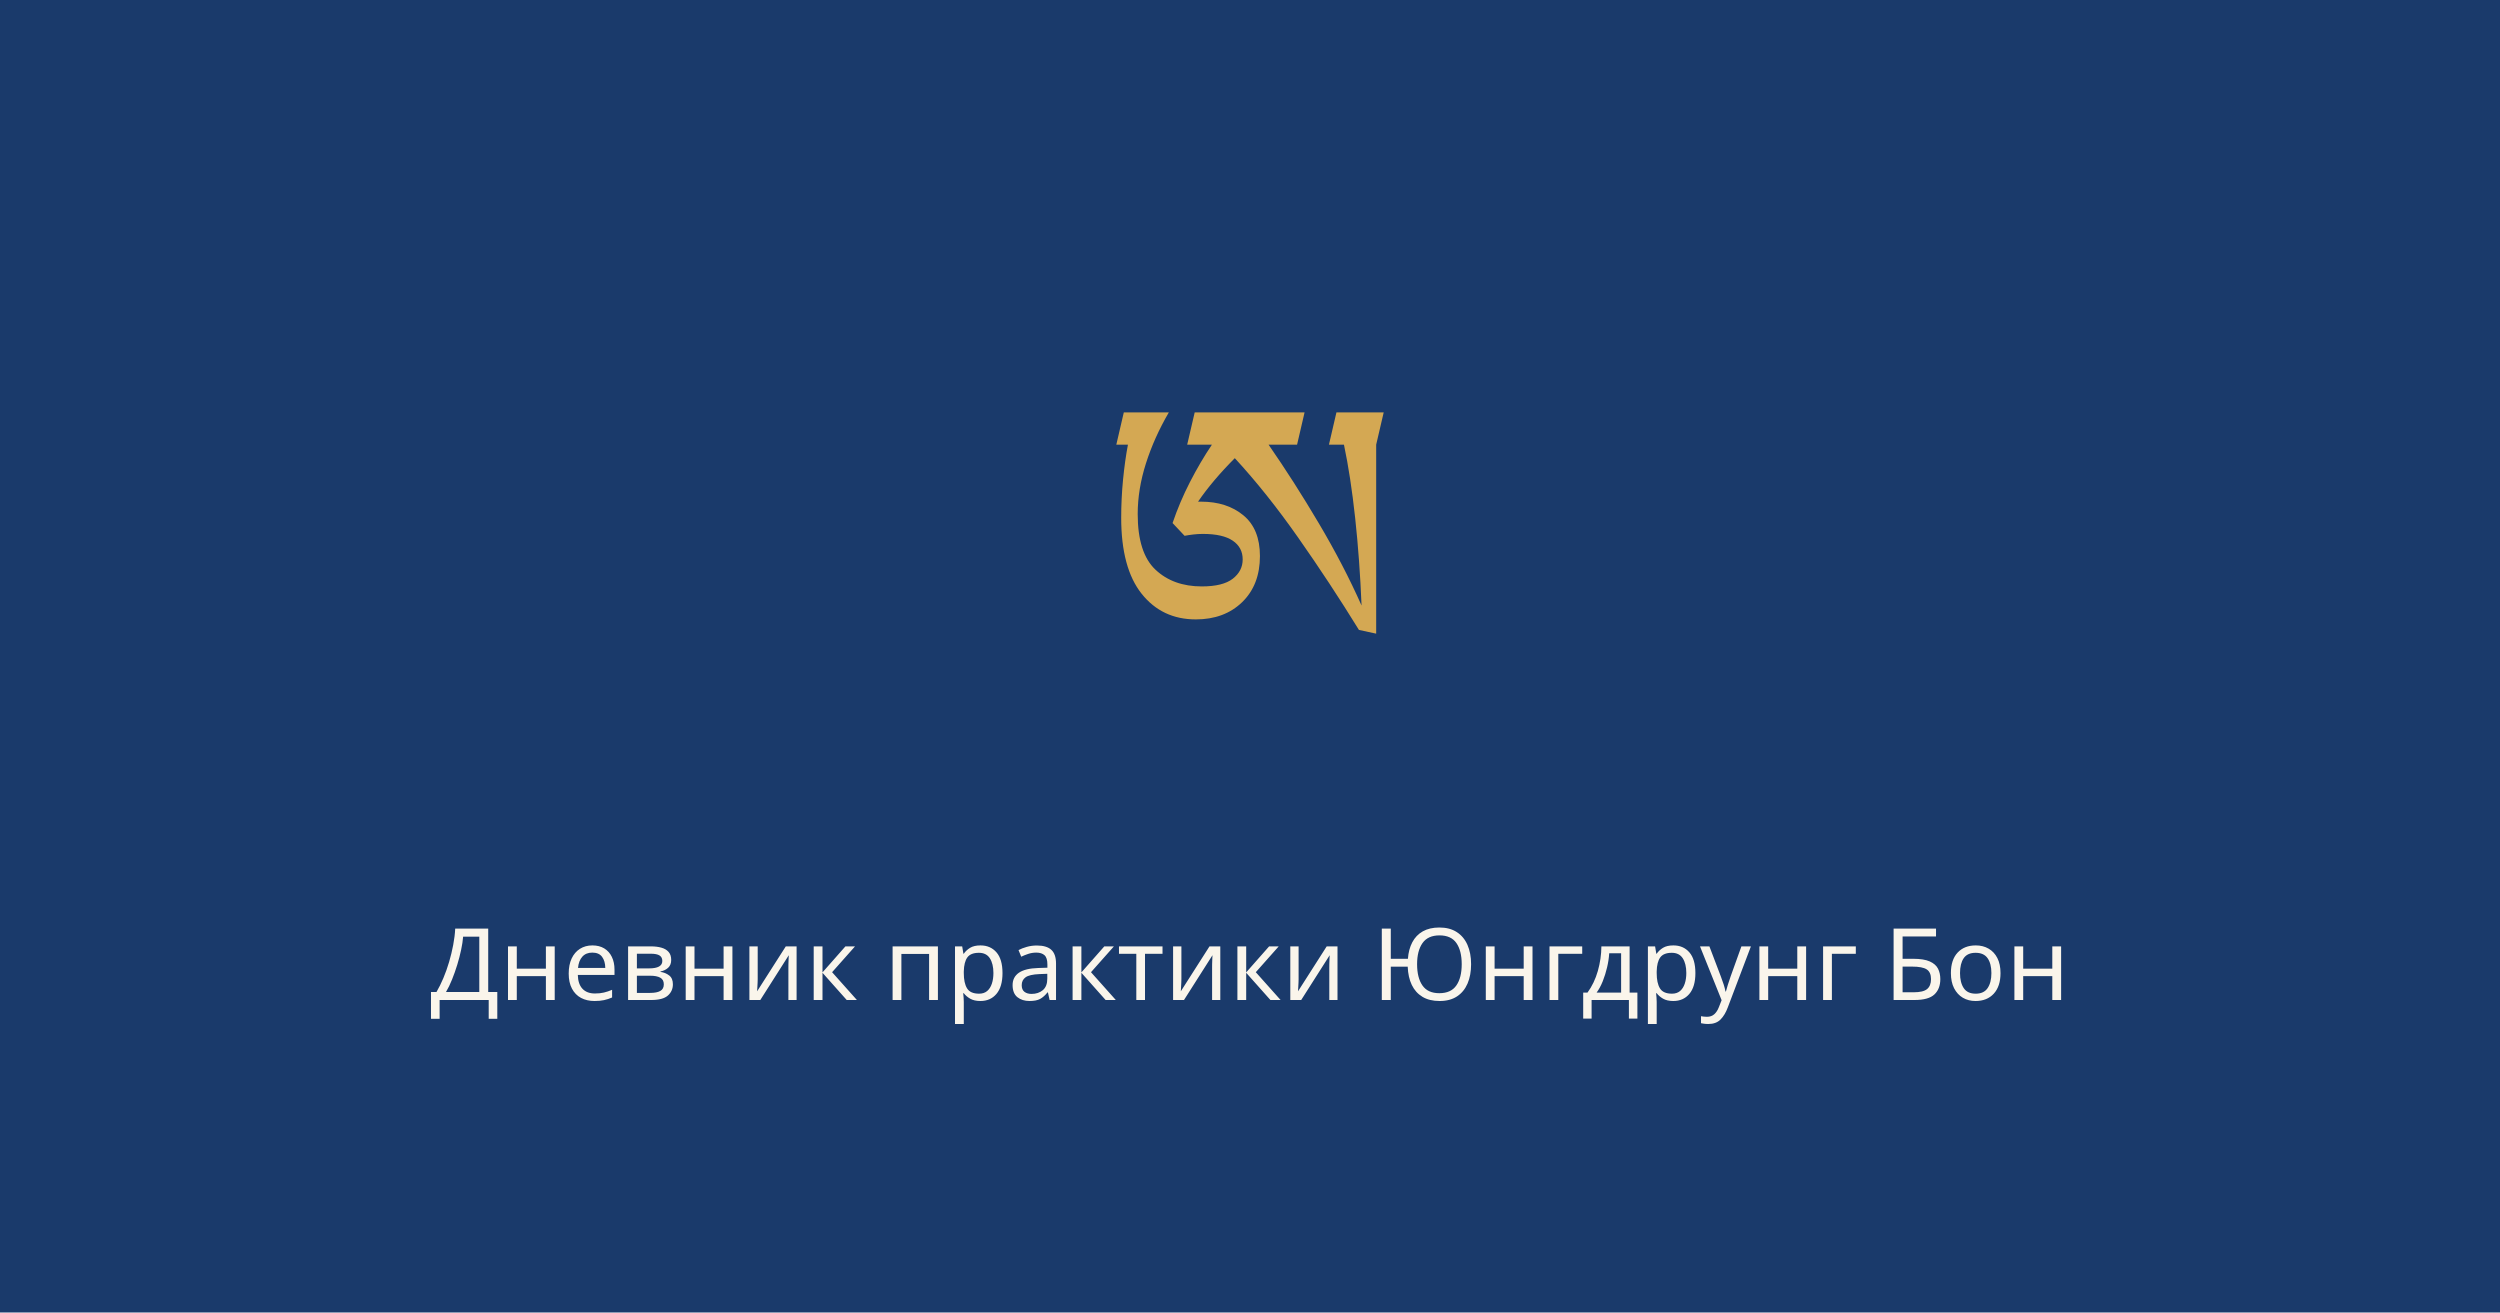
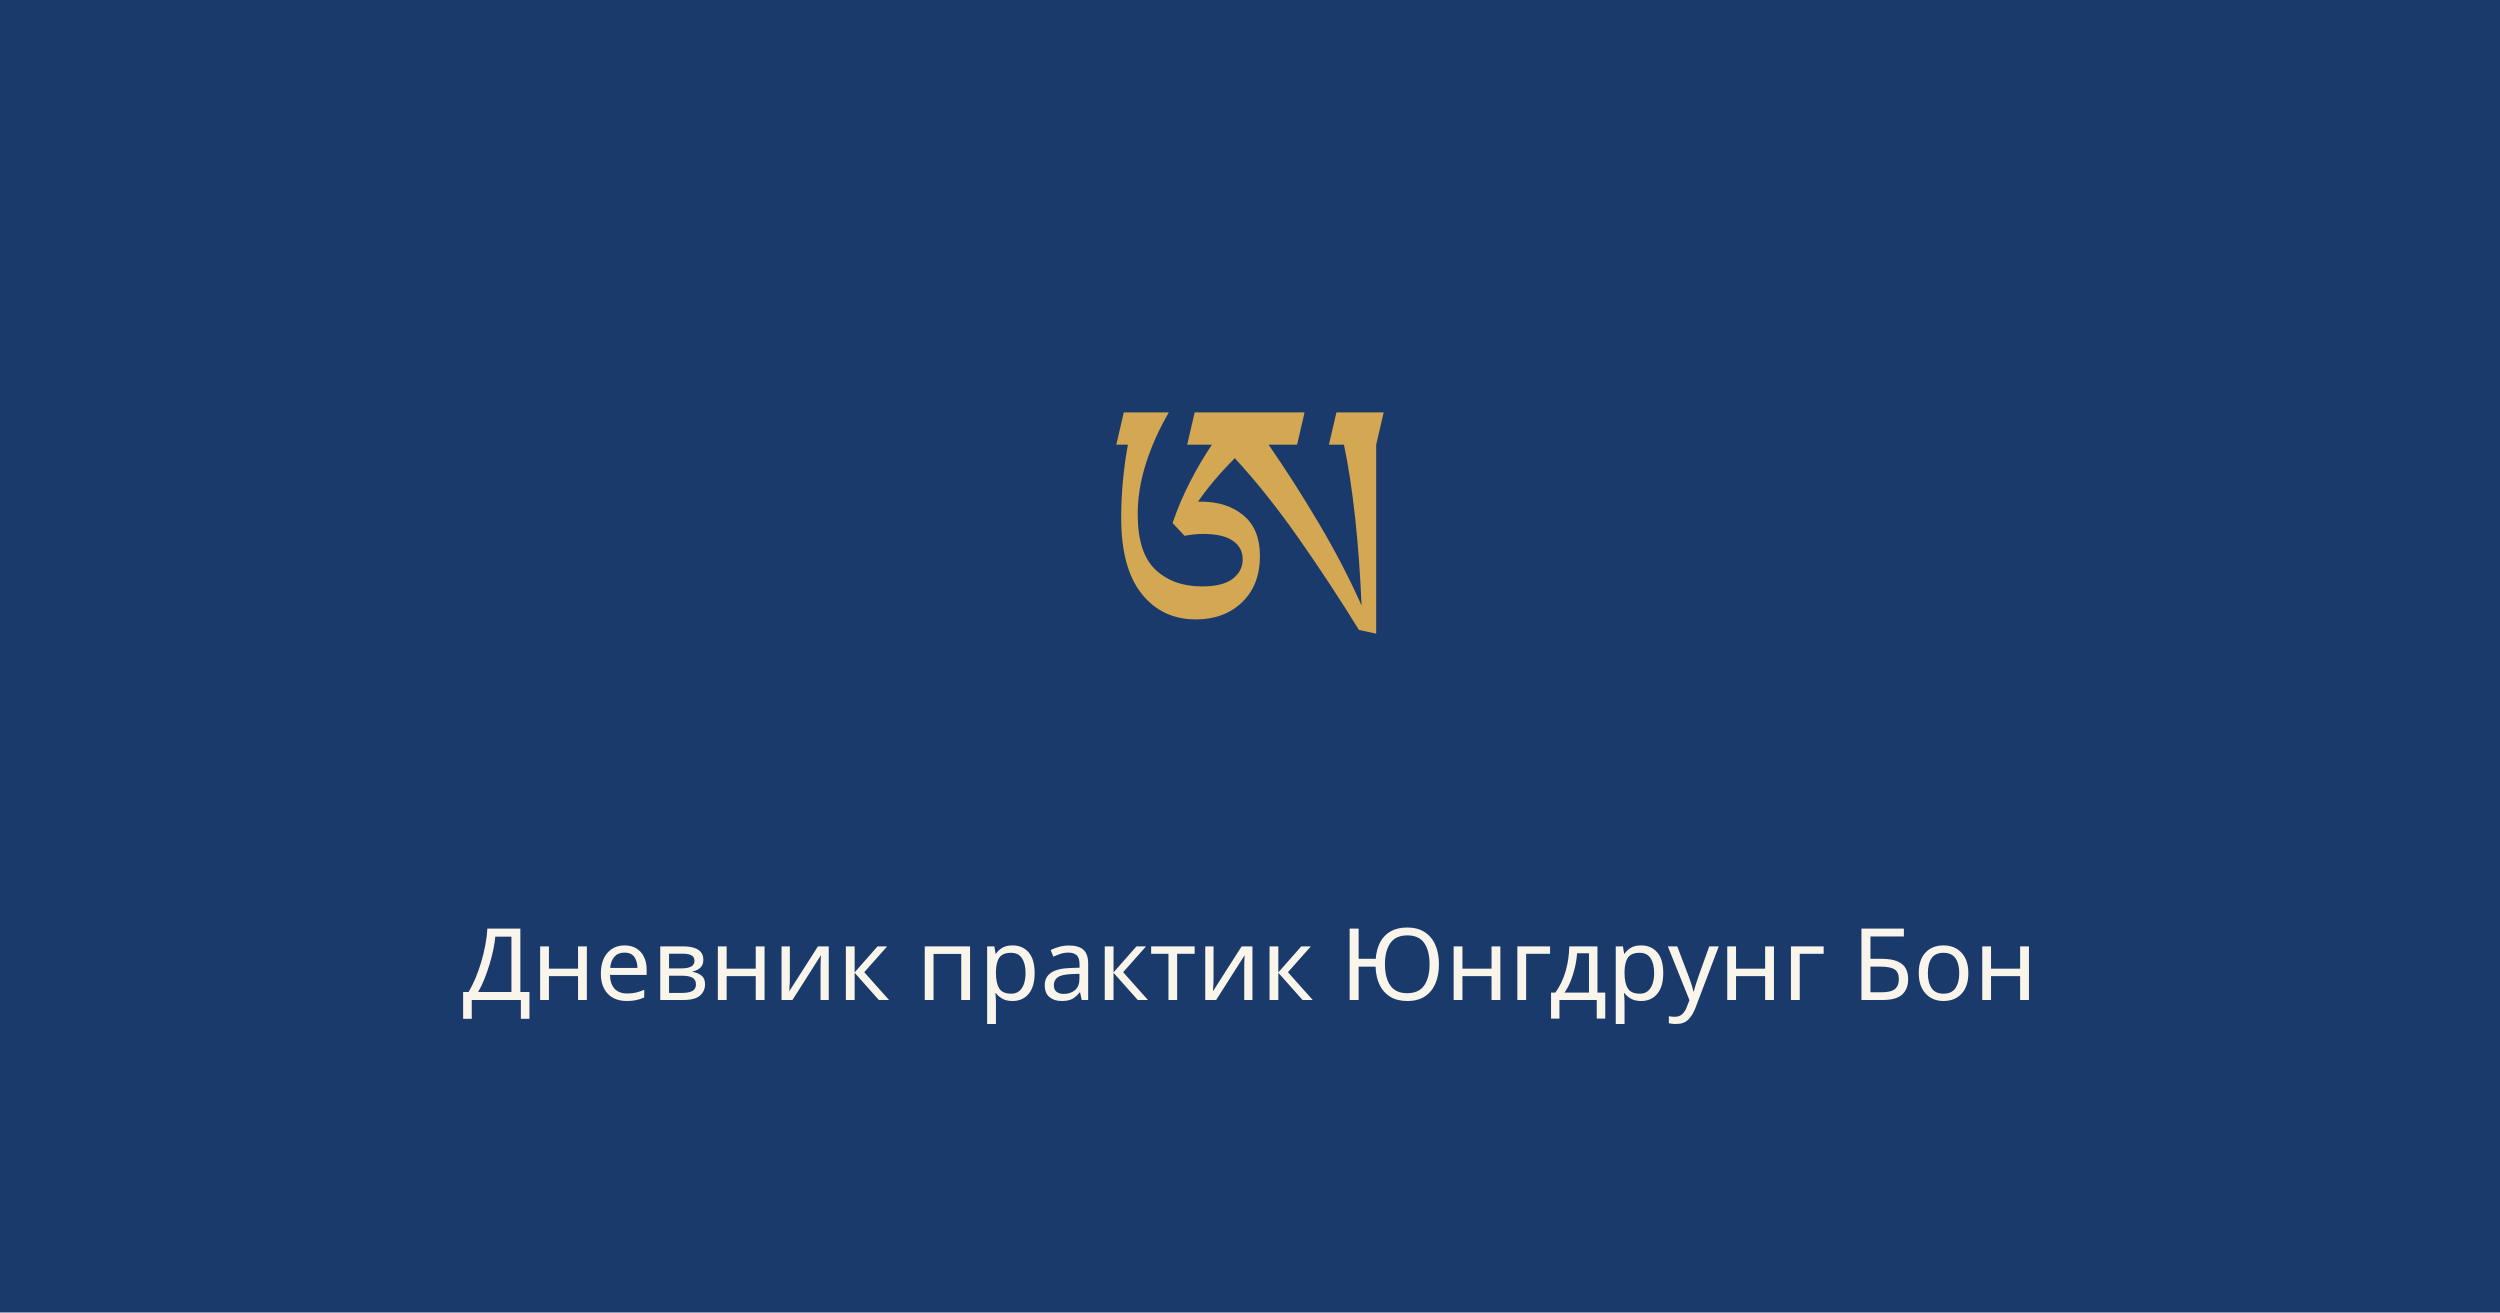
<svg xmlns="http://www.w3.org/2000/svg" viewBox="0 0 1200 630">
  <rect width="1200" height="630" fill="#1A3A6B" />
  <text x="600" y="320" text-anchor="middle" font-size="180" fill="#D4A853" font-family="serif">ཨ</text>
-   <text x="600" y="480" text-anchor="middle" font-size="48" fill="#FAF5EB" font-family="sans-serif">Дневник практики Юнгдрунг Бон</text>
+   <text x="600" y="480" text-anchor="middle" font-size="48" fill="#FAF5EB" font-family="sans-serif">Дневник практик Юнгдрунг Бон</text>
</svg>
